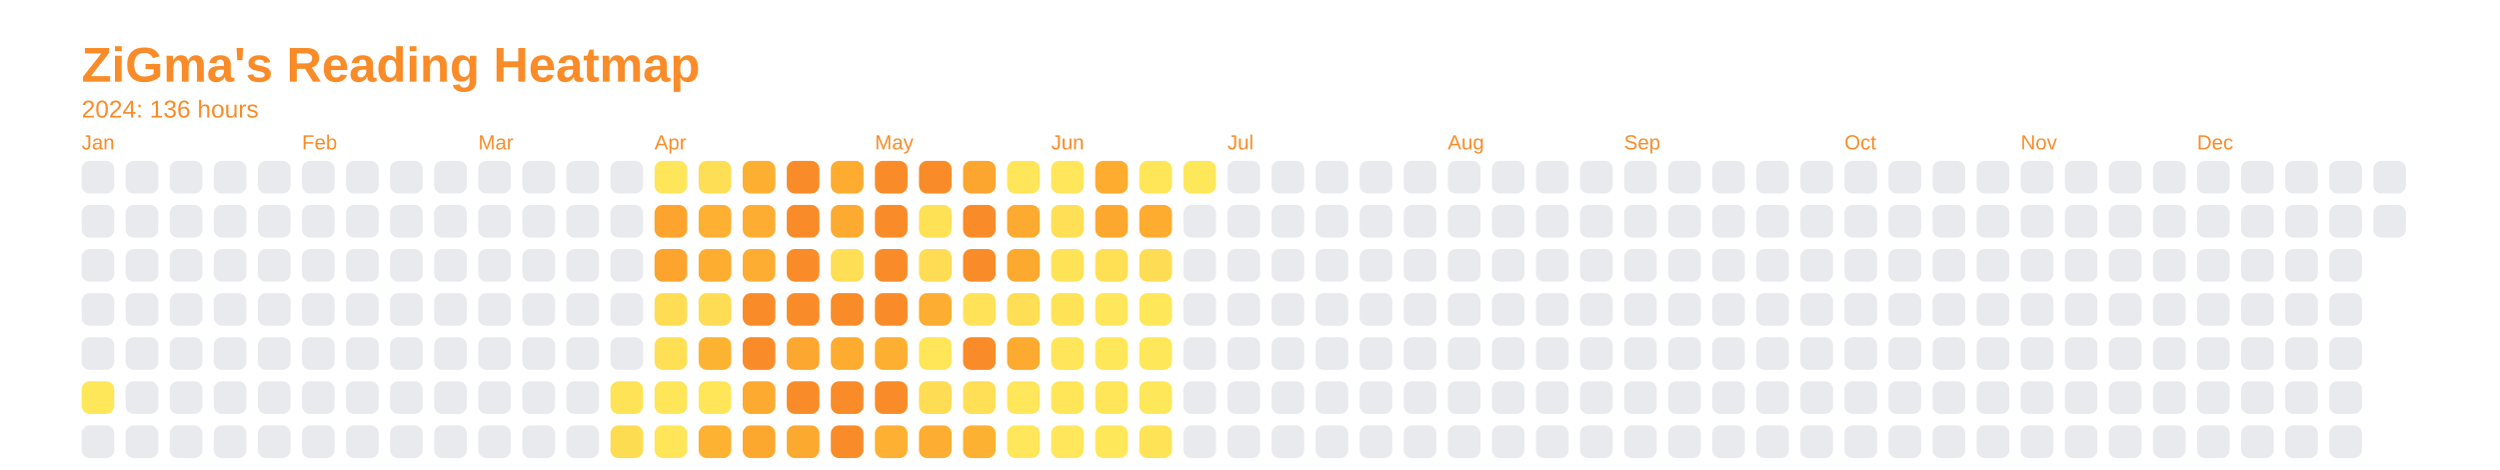
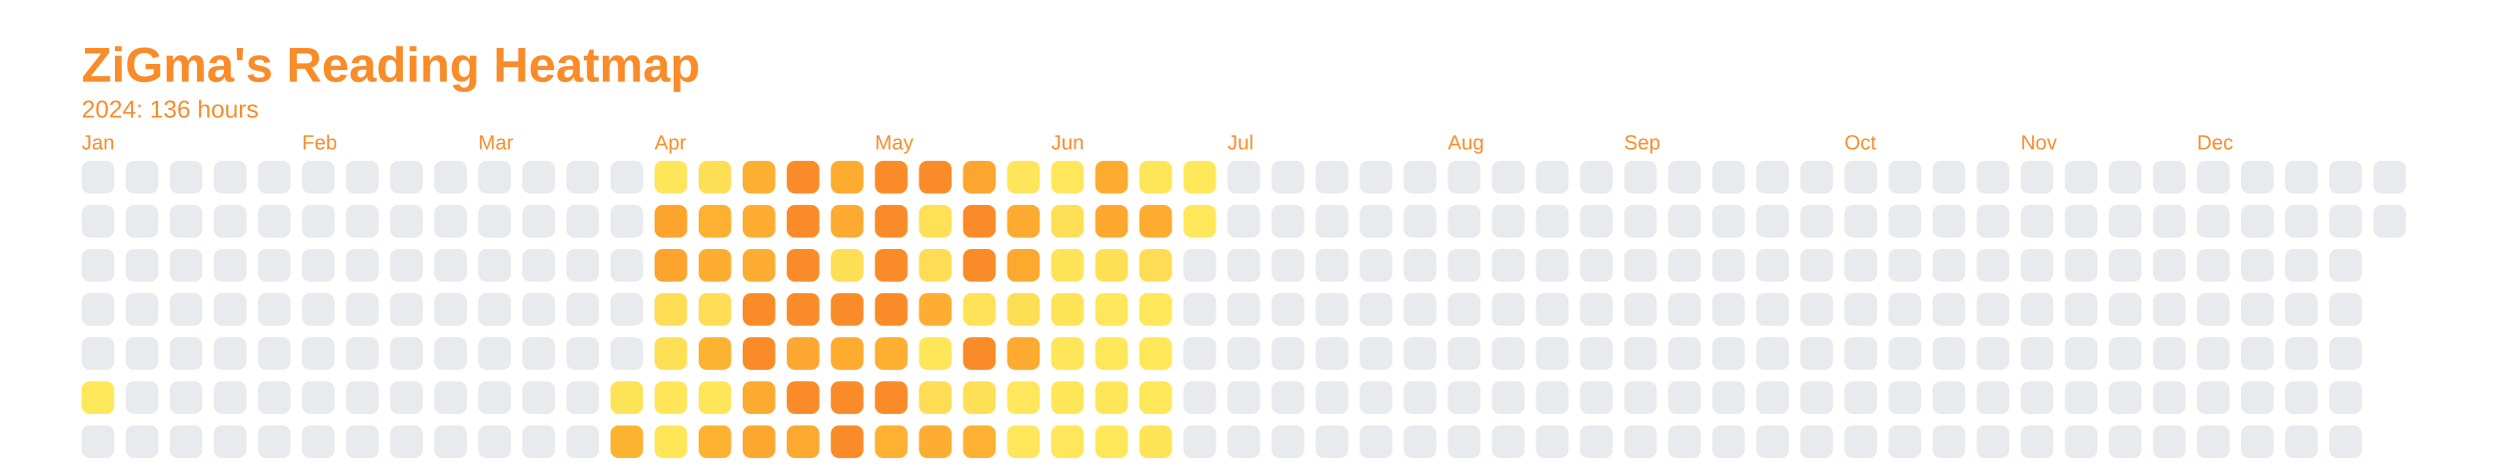
<svg xmlns="http://www.w3.org/2000/svg" baseProfile="full" height="57.5mm" version="1.1" viewBox="0,0,306.2,57.5" width="306.2mm">
  <defs />
  <rect fill="none" height="57.5" width="306.2" x="0" y="0" />
  <text fill="#f98c28" style="font-size:6px; font-family:Arial; font-weight:bold;" x="10" y="10">ZiGma's Reading Heatmap</text>
  <text fill="#f98c28" style="font-size:3px; font-family:Arial;" x="10" y="14.4">2024: 136 hours</text>
  <text fill="#f98c28" style="font-size:2.5px; font-family:Arial" x="10" y="18.3">Jan</text>
  <rect fill="#e8eaed" height="4" rx="1" ry="1" width="4" x="10" y="19.7" />
  <rect fill="#e8eaed" height="4" rx="1" ry="1" width="4" x="10" y="25.1" />
  <rect fill="#e8eaed" height="4" rx="1" ry="1" width="4" x="10" y="30.5" />
  <rect fill="#e8eaed" height="4" rx="1" ry="1" width="4" x="10" y="35.9" />
  <rect fill="#e8eaed" height="4" rx="1" ry="1" width="4" x="10" y="41.3" />
  <rect fill="#ffe75a" height="4" rx="1" ry="1" width="4" x="10" y="46.7" />
  <rect fill="#e8eaed" height="4" rx="1" ry="1" width="4" x="10" y="52.1" />
  <rect fill="#e8eaed" height="4" rx="1" ry="1" width="4" x="15.4" y="19.7" />
  <rect fill="#e8eaed" height="4" rx="1" ry="1" width="4" x="15.4" y="25.1" />
  <rect fill="#e8eaed" height="4" rx="1" ry="1" width="4" x="15.4" y="30.5" />
  <rect fill="#e8eaed" height="4" rx="1" ry="1" width="4" x="15.4" y="35.9" />
  <rect fill="#e8eaed" height="4" rx="1" ry="1" width="4" x="15.4" y="41.3" />
  <rect fill="#e8eaed" height="4" rx="1" ry="1" width="4" x="15.4" y="46.7" />
  <rect fill="#e8eaed" height="4" rx="1" ry="1" width="4" x="15.4" y="52.1" />
  <rect fill="#e8eaed" height="4" rx="1" ry="1" width="4" x="20.8" y="19.7" />
  <rect fill="#e8eaed" height="4" rx="1" ry="1" width="4" x="20.8" y="25.1" />
  <rect fill="#e8eaed" height="4" rx="1" ry="1" width="4" x="20.8" y="30.5" />
  <rect fill="#e8eaed" height="4" rx="1" ry="1" width="4" x="20.8" y="35.9" />
  <rect fill="#e8eaed" height="4" rx="1" ry="1" width="4" x="20.8" y="41.3" />
  <rect fill="#e8eaed" height="4" rx="1" ry="1" width="4" x="20.8" y="46.7" />
  <rect fill="#e8eaed" height="4" rx="1" ry="1" width="4" x="20.8" y="52.1" />
  <rect fill="#e8eaed" height="4" rx="1" ry="1" width="4" x="26.2" y="19.7" />
  <rect fill="#e8eaed" height="4" rx="1" ry="1" width="4" x="26.2" y="25.1" />
  <rect fill="#e8eaed" height="4" rx="1" ry="1" width="4" x="26.2" y="30.5" />
  <rect fill="#e8eaed" height="4" rx="1" ry="1" width="4" x="26.2" y="35.9" />
  <rect fill="#e8eaed" height="4" rx="1" ry="1" width="4" x="26.2" y="41.3" />
  <rect fill="#e8eaed" height="4" rx="1" ry="1" width="4" x="26.2" y="46.7" />
  <rect fill="#e8eaed" height="4" rx="1" ry="1" width="4" x="26.2" y="52.1" />
  <rect fill="#e8eaed" height="4" rx="1" ry="1" width="4" x="31.6" y="19.7" />
  <rect fill="#e8eaed" height="4" rx="1" ry="1" width="4" x="31.6" y="25.1" />
  <rect fill="#e8eaed" height="4" rx="1" ry="1" width="4" x="31.6" y="30.5" />
  <rect fill="#e8eaed" height="4" rx="1" ry="1" width="4" x="31.6" y="35.9" />
  <rect fill="#e8eaed" height="4" rx="1" ry="1" width="4" x="31.6" y="41.3" />
  <rect fill="#e8eaed" height="4" rx="1" ry="1" width="4" x="31.6" y="46.7" />
  <rect fill="#e8eaed" height="4" rx="1" ry="1" width="4" x="31.6" y="52.1" />
  <text fill="#f98c28" style="font-size:2.5px; font-family:Arial" x="37.0" y="18.3">Feb</text>
  <rect fill="#e8eaed" height="4" rx="1" ry="1" width="4" x="37.0" y="19.7" />
  <rect fill="#e8eaed" height="4" rx="1" ry="1" width="4" x="37.0" y="25.1" />
  <rect fill="#e8eaed" height="4" rx="1" ry="1" width="4" x="37.0" y="30.5" />
  <rect fill="#e8eaed" height="4" rx="1" ry="1" width="4" x="37.0" y="35.9" />
  <rect fill="#e8eaed" height="4" rx="1" ry="1" width="4" x="37.0" y="41.3" />
  <rect fill="#e8eaed" height="4" rx="1" ry="1" width="4" x="37.0" y="46.7" />
  <rect fill="#e8eaed" height="4" rx="1" ry="1" width="4" x="37.0" y="52.1" />
  <rect fill="#e8eaed" height="4" rx="1" ry="1" width="4" x="42.4" y="19.7" />
  <rect fill="#e8eaed" height="4" rx="1" ry="1" width="4" x="42.4" y="25.1" />
  <rect fill="#e8eaed" height="4" rx="1" ry="1" width="4" x="42.4" y="30.5" />
  <rect fill="#e8eaed" height="4" rx="1" ry="1" width="4" x="42.4" y="35.9" />
  <rect fill="#e8eaed" height="4" rx="1" ry="1" width="4" x="42.4" y="41.3" />
  <rect fill="#e8eaed" height="4" rx="1" ry="1" width="4" x="42.4" y="46.7" />
  <rect fill="#e8eaed" height="4" rx="1" ry="1" width="4" x="42.4" y="52.1" />
  <rect fill="#e8eaed" height="4" rx="1" ry="1" width="4" x="47.8" y="19.7" />
  <rect fill="#e8eaed" height="4" rx="1" ry="1" width="4" x="47.8" y="25.1" />
  <rect fill="#e8eaed" height="4" rx="1" ry="1" width="4" x="47.8" y="30.5" />
  <rect fill="#e8eaed" height="4" rx="1" ry="1" width="4" x="47.8" y="35.9" />
  <rect fill="#e8eaed" height="4" rx="1" ry="1" width="4" x="47.8" y="41.3" />
  <rect fill="#e8eaed" height="4" rx="1" ry="1" width="4" x="47.8" y="46.7" />
  <rect fill="#e8eaed" height="4" rx="1" ry="1" width="4" x="47.8" y="52.1" />
  <rect fill="#e8eaed" height="4" rx="1" ry="1" width="4" x="53.2" y="19.7" />
  <rect fill="#e8eaed" height="4" rx="1" ry="1" width="4" x="53.2" y="25.1" />
  <rect fill="#e8eaed" height="4" rx="1" ry="1" width="4" x="53.2" y="30.5" />
  <rect fill="#e8eaed" height="4" rx="1" ry="1" width="4" x="53.2" y="35.9" />
  <rect fill="#e8eaed" height="4" rx="1" ry="1" width="4" x="53.2" y="41.3" />
  <rect fill="#e8eaed" height="4" rx="1" ry="1" width="4" x="53.2" y="46.7" />
  <rect fill="#e8eaed" height="4" rx="1" ry="1" width="4" x="53.2" y="52.1" />
  <text fill="#f98c28" style="font-size:2.5px; font-family:Arial" x="58.6" y="18.3">Mar</text>
  <rect fill="#e8eaed" height="4" rx="1" ry="1" width="4" x="58.6" y="19.7" />
  <rect fill="#e8eaed" height="4" rx="1" ry="1" width="4" x="58.6" y="25.1" />
  <rect fill="#e8eaed" height="4" rx="1" ry="1" width="4" x="58.6" y="30.5" />
  <rect fill="#e8eaed" height="4" rx="1" ry="1" width="4" x="58.6" y="35.9" />
  <rect fill="#e8eaed" height="4" rx="1" ry="1" width="4" x="58.6" y="41.3" />
  <rect fill="#e8eaed" height="4" rx="1" ry="1" width="4" x="58.6" y="46.7" />
  <rect fill="#e8eaed" height="4" rx="1" ry="1" width="4" x="58.6" y="52.1" />
  <rect fill="#e8eaed" height="4" rx="1" ry="1" width="4" x="64" y="19.7" />
  <rect fill="#e8eaed" height="4" rx="1" ry="1" width="4" x="64" y="25.1" />
  <rect fill="#e8eaed" height="4" rx="1" ry="1" width="4" x="64" y="30.5" />
  <rect fill="#e8eaed" height="4" rx="1" ry="1" width="4" x="64" y="35.9" />
  <rect fill="#e8eaed" height="4" rx="1" ry="1" width="4" x="64" y="41.3" />
  <rect fill="#e8eaed" height="4" rx="1" ry="1" width="4" x="64" y="46.7" />
  <rect fill="#e8eaed" height="4" rx="1" ry="1" width="4" x="64" y="52.1" />
  <rect fill="#e8eaed" height="4" rx="1" ry="1" width="4" x="69.4" y="19.7" />
  <rect fill="#e8eaed" height="4" rx="1" ry="1" width="4" x="69.4" y="25.1" />
  <rect fill="#e8eaed" height="4" rx="1" ry="1" width="4" x="69.4" y="30.5" />
  <rect fill="#e8eaed" height="4" rx="1" ry="1" width="4" x="69.4" y="35.9" />
  <rect fill="#e8eaed" height="4" rx="1" ry="1" width="4" x="69.4" y="41.3" />
  <rect fill="#e8eaed" height="4" rx="1" ry="1" width="4" x="69.4" y="46.7" />
  <rect fill="#e8eaed" height="4" rx="1" ry="1" width="4" x="69.4" y="52.1" />
  <rect fill="#e8eaed" height="4" rx="1" ry="1" width="4" x="74.8" y="19.7" />
  <rect fill="#e8eaed" height="4" rx="1" ry="1" width="4" x="74.8" y="25.1" />
  <rect fill="#e8eaed" height="4" rx="1" ry="1" width="4" x="74.8" y="30.5" />
  <rect fill="#e8eaed" height="4" rx="1" ry="1" width="4" x="74.8" y="35.9" />
  <rect fill="#e8eaed" height="4" rx="1" ry="1" width="4" x="74.8" y="41.3" />
  <rect fill="#ffe357" height="4" rx="1" ry="1" width="4" x="74.8" y="46.7" />
-   <rect fill="#fedc52" height="4" rx="1" ry="1" width="4" x="74.8" y="52.1" />
+   <rect fill="#fdb332" height="4" rx="1" ry="1" width="4" x="74.8" y="52.1" />
  <text fill="#f98c28" style="font-size:2.5px; font-family:Arial" x="80.2" y="18.3">Apr</text>
  <rect fill="#ffe559" height="4" rx="1" ry="1" width="4" x="80.2" y="19.7" />
  <rect fill="#fca42e" height="4" rx="1" ry="1" width="4" x="80.2" y="25.1" />
  <rect fill="#fca42e" height="4" rx="1" ry="1" width="4" x="80.2" y="30.5" />
  <rect fill="#fedd54" height="4" rx="1" ry="1" width="4" x="80.2" y="35.9" />
  <rect fill="#ffe055" height="4" rx="1" ry="1" width="4" x="80.2" y="41.3" />
  <rect fill="#ffe558" height="4" rx="1" ry="1" width="4" x="80.2" y="46.7" />
  <rect fill="#ffe558" height="4" rx="1" ry="1" width="4" x="80.2" y="52.1" />
  <rect fill="#fede54" height="4" rx="1" ry="1" width="4" x="85.6" y="19.7" />
  <rect fill="#fdb032" height="4" rx="1" ry="1" width="4" x="85.6" y="25.1" />
  <rect fill="#fdae31" height="4" rx="1" ry="1" width="4" x="85.6" y="30.5" />
  <rect fill="#fedd54" height="4" rx="1" ry="1" width="4" x="85.6" y="35.9" />
  <rect fill="#fdb332" height="4" rx="1" ry="1" width="4" x="85.6" y="41.3" />
  <rect fill="#ffe558" height="4" rx="1" ry="1" width="4" x="85.6" y="46.7" />
  <rect fill="#fdb232" height="4" rx="1" ry="1" width="4" x="85.6" y="52.1" />
  <rect fill="#fdaf31" height="4" rx="1" ry="1" width="4" x="91" y="19.7" />
  <rect fill="#fdad31" height="4" rx="1" ry="1" width="4" x="91" y="25.1" />
  <rect fill="#fdad31" height="4" rx="1" ry="1" width="4" x="91" y="30.5" />
  <rect fill="#f98c28" height="4" rx="1" ry="1" width="4" x="91" y="35.9" />
  <rect fill="#f98c28" height="4" rx="1" ry="1" width="4" x="91" y="41.3" />
  <rect fill="#fcaa30" height="4" rx="1" ry="1" width="4" x="91" y="46.7" />
  <rect fill="#fca82f" height="4" rx="1" ry="1" width="4" x="91" y="52.1" />
  <rect fill="#f98c28" height="4" rx="1" ry="1" width="4" x="96.4" y="19.7" />
  <rect fill="#f98c28" height="4" rx="1" ry="1" width="4" x="96.4" y="25.1" />
  <rect fill="#f98c28" height="4" rx="1" ry="1" width="4" x="96.4" y="30.5" />
  <rect fill="#f98c28" height="4" rx="1" ry="1" width="4" x="96.4" y="35.9" />
  <rect fill="#fca72f" height="4" rx="1" ry="1" width="4" x="96.4" y="41.3" />
  <rect fill="#f98c28" height="4" rx="1" ry="1" width="4" x="96.4" y="46.7" />
  <rect fill="#fca930" height="4" rx="1" ry="1" width="4" x="96.4" y="52.1" />
  <rect fill="#fdac30" height="4" rx="1" ry="1" width="4" x="101.8" y="19.7" />
  <rect fill="#fcab30" height="4" rx="1" ry="1" width="4" x="101.8" y="25.1" />
  <rect fill="#fede54" height="4" rx="1" ry="1" width="4" x="101.8" y="30.5" />
  <rect fill="#f98c28" height="4" rx="1" ry="1" width="4" x="101.8" y="35.9" />
  <rect fill="#fdac30" height="4" rx="1" ry="1" width="4" x="101.8" y="41.3" />
  <rect fill="#f98c28" height="4" rx="1" ry="1" width="4" x="101.8" y="46.7" />
  <rect fill="#f98c28" height="4" rx="1" ry="1" width="4" x="101.8" y="52.1" />
  <text fill="#f98c28" style="font-size:2.5px; font-family:Arial" x="107.2" y="18.3">May</text>
  <rect fill="#f98c28" height="4" rx="1" ry="1" width="4" x="107.2" y="19.7" />
  <rect fill="#f98c28" height="4" rx="1" ry="1" width="4" x="107.2" y="25.1" />
  <rect fill="#f98c28" height="4" rx="1" ry="1" width="4" x="107.2" y="30.5" />
  <rect fill="#f98c28" height="4" rx="1" ry="1" width="4" x="107.2" y="35.9" />
  <rect fill="#fdaf31" height="4" rx="1" ry="1" width="4" x="107.2" y="41.3" />
  <rect fill="#f98c28" height="4" rx="1" ry="1" width="4" x="107.2" y="46.7" />
  <rect fill="#fdb031" height="4" rx="1" ry="1" width="4" x="107.2" y="52.1" />
  <rect fill="#f98c28" height="4" rx="1" ry="1" width="4" x="112.6" y="19.7" />
  <rect fill="#ffe156" height="4" rx="1" ry="1" width="4" x="112.6" y="25.1" />
  <rect fill="#fedd54" height="4" rx="1" ry="1" width="4" x="112.6" y="30.5" />
  <rect fill="#fdad31" height="4" rx="1" ry="1" width="4" x="112.6" y="35.9" />
  <rect fill="#ffe659" height="4" rx="1" ry="1" width="4" x="112.6" y="41.3" />
  <rect fill="#fedc53" height="4" rx="1" ry="1" width="4" x="112.6" y="46.7" />
  <rect fill="#fdad31" height="4" rx="1" ry="1" width="4" x="112.6" y="52.1" />
  <rect fill="#fca62f" height="4" rx="1" ry="1" width="4" x="118" y="19.7" />
  <rect fill="#f98c28" height="4" rx="1" ry="1" width="4" x="118" y="25.1" />
  <rect fill="#f98c28" height="4" rx="1" ry="1" width="4" x="118" y="30.5" />
  <rect fill="#ffe257" height="4" rx="1" ry="1" width="4" x="118" y="35.9" />
  <rect fill="#f98c28" height="4" rx="1" ry="1" width="4" x="118" y="41.3" />
  <rect fill="#ffdf55" height="4" rx="1" ry="1" width="4" x="118" y="46.7" />
  <rect fill="#fdb132" height="4" rx="1" ry="1" width="4" x="118" y="52.1" />
  <rect fill="#ffe559" height="4" rx="1" ry="1" width="4" x="123.4" y="19.7" />
  <rect fill="#fcaa30" height="4" rx="1" ry="1" width="4" x="123.4" y="25.1" />
  <rect fill="#fca930" height="4" rx="1" ry="1" width="4" x="123.4" y="30.5" />
  <rect fill="#fede54" height="4" rx="1" ry="1" width="4" x="123.4" y="35.9" />
  <rect fill="#fcaa30" height="4" rx="1" ry="1" width="4" x="123.4" y="41.3" />
  <rect fill="#ffe65a" height="4" rx="1" ry="1" width="4" x="123.4" y="46.7" />
  <rect fill="#ffe65a" height="4" rx="1" ry="1" width="4" x="123.4" y="52.1" />
  <text fill="#f98c28" style="font-size:2.5px; font-family:Arial" x="128.8" y="18.3">Jun</text>
  <rect fill="#ffe65a" height="4" rx="1" ry="1" width="4" x="128.8" y="19.7" />
  <rect fill="#ffdf55" height="4" rx="1" ry="1" width="4" x="128.8" y="25.1" />
  <rect fill="#ffe357" height="4" rx="1" ry="1" width="4" x="128.8" y="30.5" />
  <rect fill="#ffe357" height="4" rx="1" ry="1" width="4" x="128.8" y="35.9" />
  <rect fill="#ffe559" height="4" rx="1" ry="1" width="4" x="128.8" y="41.3" />
  <rect fill="#ffe659" height="4" rx="1" ry="1" width="4" x="128.8" y="46.7" />
  <rect fill="#ffe65a" height="4" rx="1" ry="1" width="4" x="128.8" y="52.1" />
  <rect fill="#fdac30" height="4" rx="1" ry="1" width="4" x="134.2" y="19.7" />
  <rect fill="#fca82f" height="4" rx="1" ry="1" width="4" x="134.2" y="25.1" />
  <rect fill="#ffe055" height="4" rx="1" ry="1" width="4" x="134.2" y="30.5" />
  <rect fill="#ffe65a" height="4" rx="1" ry="1" width="4" x="134.2" y="35.9" />
  <rect fill="#ffe75a" height="4" rx="1" ry="1" width="4" x="134.2" y="41.3" />
  <rect fill="#ffe558" height="4" rx="1" ry="1" width="4" x="134.2" y="46.7" />
  <rect fill="#ffe75a" height="4" rx="1" ry="1" width="4" x="134.2" y="52.1" />
  <rect fill="#ffe659" height="4" rx="1" ry="1" width="4" x="139.6" y="19.7" />
  <rect fill="#fdac30" height="4" rx="1" ry="1" width="4" x="139.6" y="25.1" />
  <rect fill="#fedc53" height="4" rx="1" ry="1" width="4" x="139.6" y="30.5" />
  <rect fill="#ffe75a" height="4" rx="1" ry="1" width="4" x="139.6" y="35.9" />
  <rect fill="#ffe75a" height="4" rx="1" ry="1" width="4" x="139.6" y="41.3" />
  <rect fill="#ffe75a" height="4" rx="1" ry="1" width="4" x="139.6" y="46.7" />
  <rect fill="#ffe357" height="4" rx="1" ry="1" width="4" x="139.6" y="52.1" />
  <rect fill="#ffe75a" height="4" rx="1" ry="1" width="4" x="145" y="19.7" />
-   <rect fill="#e8eaed" height="4" rx="1" ry="1" width="4" x="145" y="25.1" />
+   <rect fill="#ffe75a" height="4" rx="1" ry="1" width="4" x="145" y="25.1" />
  <rect fill="#e8eaed" height="4" rx="1" ry="1" width="4" x="145" y="30.5" />
  <rect fill="#e8eaed" height="4" rx="1" ry="1" width="4" x="145" y="35.9" />
  <rect fill="#e8eaed" height="4" rx="1" ry="1" width="4" x="145" y="41.3" />
  <rect fill="#e8eaed" height="4" rx="1" ry="1" width="4" x="145" y="46.7" />
  <rect fill="#e8eaed" height="4" rx="1" ry="1" width="4" x="145" y="52.1" />
  <text fill="#f98c28" style="font-size:2.5px; font-family:Arial" x="150.4" y="18.3">Jul</text>
  <rect fill="#e8eaed" height="4" rx="1" ry="1" width="4" x="150.4" y="19.7" />
  <rect fill="#e8eaed" height="4" rx="1" ry="1" width="4" x="150.4" y="25.1" />
  <rect fill="#e8eaed" height="4" rx="1" ry="1" width="4" x="150.4" y="30.5" />
  <rect fill="#e8eaed" height="4" rx="1" ry="1" width="4" x="150.4" y="35.9" />
  <rect fill="#e8eaed" height="4" rx="1" ry="1" width="4" x="150.4" y="41.3" />
  <rect fill="#e8eaed" height="4" rx="1" ry="1" width="4" x="150.4" y="46.7" />
  <rect fill="#e8eaed" height="4" rx="1" ry="1" width="4" x="150.4" y="52.1" />
  <rect fill="#e8eaed" height="4" rx="1" ry="1" width="4" x="155.8" y="19.7" />
  <rect fill="#e8eaed" height="4" rx="1" ry="1" width="4" x="155.8" y="25.1" />
  <rect fill="#e8eaed" height="4" rx="1" ry="1" width="4" x="155.8" y="30.5" />
  <rect fill="#e8eaed" height="4" rx="1" ry="1" width="4" x="155.8" y="35.9" />
  <rect fill="#e8eaed" height="4" rx="1" ry="1" width="4" x="155.8" y="41.3" />
  <rect fill="#e8eaed" height="4" rx="1" ry="1" width="4" x="155.8" y="46.7" />
  <rect fill="#e8eaed" height="4" rx="1" ry="1" width="4" x="155.8" y="52.1" />
  <rect fill="#e8eaed" height="4" rx="1" ry="1" width="4" x="161.2" y="19.7" />
  <rect fill="#e8eaed" height="4" rx="1" ry="1" width="4" x="161.2" y="25.1" />
  <rect fill="#e8eaed" height="4" rx="1" ry="1" width="4" x="161.2" y="30.5" />
  <rect fill="#e8eaed" height="4" rx="1" ry="1" width="4" x="161.2" y="35.9" />
  <rect fill="#e8eaed" height="4" rx="1" ry="1" width="4" x="161.2" y="41.3" />
  <rect fill="#e8eaed" height="4" rx="1" ry="1" width="4" x="161.2" y="46.7" />
  <rect fill="#e8eaed" height="4" rx="1" ry="1" width="4" x="161.2" y="52.1" />
  <rect fill="#e8eaed" height="4" rx="1" ry="1" width="4" x="166.6" y="19.7" />
  <rect fill="#e8eaed" height="4" rx="1" ry="1" width="4" x="166.6" y="25.1" />
  <rect fill="#e8eaed" height="4" rx="1" ry="1" width="4" x="166.6" y="30.5" />
  <rect fill="#e8eaed" height="4" rx="1" ry="1" width="4" x="166.6" y="35.9" />
  <rect fill="#e8eaed" height="4" rx="1" ry="1" width="4" x="166.6" y="41.3" />
  <rect fill="#e8eaed" height="4" rx="1" ry="1" width="4" x="166.6" y="46.7" />
  <rect fill="#e8eaed" height="4" rx="1" ry="1" width="4" x="166.6" y="52.1" />
  <rect fill="#e8eaed" height="4" rx="1" ry="1" width="4" x="172" y="19.7" />
  <rect fill="#e8eaed" height="4" rx="1" ry="1" width="4" x="172" y="25.1" />
  <rect fill="#e8eaed" height="4" rx="1" ry="1" width="4" x="172" y="30.5" />
  <rect fill="#e8eaed" height="4" rx="1" ry="1" width="4" x="172" y="35.9" />
  <rect fill="#e8eaed" height="4" rx="1" ry="1" width="4" x="172" y="41.3" />
  <rect fill="#e8eaed" height="4" rx="1" ry="1" width="4" x="172" y="46.7" />
  <rect fill="#e8eaed" height="4" rx="1" ry="1" width="4" x="172" y="52.1" />
  <text fill="#f98c28" style="font-size:2.5px; font-family:Arial" x="177.4" y="18.3">Aug</text>
  <rect fill="#e8eaed" height="4" rx="1" ry="1" width="4" x="177.4" y="19.7" />
  <rect fill="#e8eaed" height="4" rx="1" ry="1" width="4" x="177.4" y="25.1" />
  <rect fill="#e8eaed" height="4" rx="1" ry="1" width="4" x="177.4" y="30.5" />
  <rect fill="#e8eaed" height="4" rx="1" ry="1" width="4" x="177.4" y="35.9" />
  <rect fill="#e8eaed" height="4" rx="1" ry="1" width="4" x="177.4" y="41.3" />
  <rect fill="#e8eaed" height="4" rx="1" ry="1" width="4" x="177.4" y="46.7" />
  <rect fill="#e8eaed" height="4" rx="1" ry="1" width="4" x="177.4" y="52.1" />
  <rect fill="#e8eaed" height="4" rx="1" ry="1" width="4" x="182.8" y="19.7" />
  <rect fill="#e8eaed" height="4" rx="1" ry="1" width="4" x="182.8" y="25.1" />
  <rect fill="#e8eaed" height="4" rx="1" ry="1" width="4" x="182.8" y="30.5" />
  <rect fill="#e8eaed" height="4" rx="1" ry="1" width="4" x="182.8" y="35.9" />
  <rect fill="#e8eaed" height="4" rx="1" ry="1" width="4" x="182.8" y="41.3" />
  <rect fill="#e8eaed" height="4" rx="1" ry="1" width="4" x="182.8" y="46.7" />
  <rect fill="#e8eaed" height="4" rx="1" ry="1" width="4" x="182.8" y="52.1" />
  <rect fill="#e8eaed" height="4" rx="1" ry="1" width="4" x="188.2" y="19.7" />
  <rect fill="#e8eaed" height="4" rx="1" ry="1" width="4" x="188.2" y="25.1" />
  <rect fill="#e8eaed" height="4" rx="1" ry="1" width="4" x="188.2" y="30.5" />
  <rect fill="#e8eaed" height="4" rx="1" ry="1" width="4" x="188.2" y="35.9" />
  <rect fill="#e8eaed" height="4" rx="1" ry="1" width="4" x="188.2" y="41.3" />
  <rect fill="#e8eaed" height="4" rx="1" ry="1" width="4" x="188.2" y="46.7" />
  <rect fill="#e8eaed" height="4" rx="1" ry="1" width="4" x="188.2" y="52.1" />
  <rect fill="#e8eaed" height="4" rx="1" ry="1" width="4" x="193.6" y="19.7" />
  <rect fill="#e8eaed" height="4" rx="1" ry="1" width="4" x="193.6" y="25.1" />
  <rect fill="#e8eaed" height="4" rx="1" ry="1" width="4" x="193.6" y="30.5" />
  <rect fill="#e8eaed" height="4" rx="1" ry="1" width="4" x="193.6" y="35.9" />
  <rect fill="#e8eaed" height="4" rx="1" ry="1" width="4" x="193.6" y="41.3" />
  <rect fill="#e8eaed" height="4" rx="1" ry="1" width="4" x="193.6" y="46.7" />
  <rect fill="#e8eaed" height="4" rx="1" ry="1" width="4" x="193.6" y="52.1" />
  <text fill="#f98c28" style="font-size:2.5px; font-family:Arial" x="199" y="18.3">Sep</text>
  <rect fill="#e8eaed" height="4" rx="1" ry="1" width="4" x="199" y="19.7" />
  <rect fill="#e8eaed" height="4" rx="1" ry="1" width="4" x="199" y="25.1" />
  <rect fill="#e8eaed" height="4" rx="1" ry="1" width="4" x="199" y="30.5" />
  <rect fill="#e8eaed" height="4" rx="1" ry="1" width="4" x="199" y="35.9" />
  <rect fill="#e8eaed" height="4" rx="1" ry="1" width="4" x="199" y="41.3" />
  <rect fill="#e8eaed" height="4" rx="1" ry="1" width="4" x="199" y="46.7" />
  <rect fill="#e8eaed" height="4" rx="1" ry="1" width="4" x="199" y="52.1" />
  <rect fill="#e8eaed" height="4" rx="1" ry="1" width="4" x="204.4" y="19.7" />
  <rect fill="#e8eaed" height="4" rx="1" ry="1" width="4" x="204.4" y="25.1" />
  <rect fill="#e8eaed" height="4" rx="1" ry="1" width="4" x="204.4" y="30.5" />
  <rect fill="#e8eaed" height="4" rx="1" ry="1" width="4" x="204.4" y="35.9" />
  <rect fill="#e8eaed" height="4" rx="1" ry="1" width="4" x="204.4" y="41.3" />
  <rect fill="#e8eaed" height="4" rx="1" ry="1" width="4" x="204.4" y="46.7" />
  <rect fill="#e8eaed" height="4" rx="1" ry="1" width="4" x="204.4" y="52.1" />
  <rect fill="#e8eaed" height="4" rx="1" ry="1" width="4" x="209.8" y="19.7" />
  <rect fill="#e8eaed" height="4" rx="1" ry="1" width="4" x="209.8" y="25.1" />
  <rect fill="#e8eaed" height="4" rx="1" ry="1" width="4" x="209.8" y="30.5" />
  <rect fill="#e8eaed" height="4" rx="1" ry="1" width="4" x="209.8" y="35.9" />
  <rect fill="#e8eaed" height="4" rx="1" ry="1" width="4" x="209.8" y="41.3" />
  <rect fill="#e8eaed" height="4" rx="1" ry="1" width="4" x="209.8" y="46.7" />
  <rect fill="#e8eaed" height="4" rx="1" ry="1" width="4" x="209.8" y="52.1" />
  <rect fill="#e8eaed" height="4" rx="1" ry="1" width="4" x="215.2" y="19.7" />
  <rect fill="#e8eaed" height="4" rx="1" ry="1" width="4" x="215.2" y="25.1" />
  <rect fill="#e8eaed" height="4" rx="1" ry="1" width="4" x="215.2" y="30.5" />
  <rect fill="#e8eaed" height="4" rx="1" ry="1" width="4" x="215.2" y="35.9" />
  <rect fill="#e8eaed" height="4" rx="1" ry="1" width="4" x="215.2" y="41.3" />
  <rect fill="#e8eaed" height="4" rx="1" ry="1" width="4" x="215.2" y="46.7" />
  <rect fill="#e8eaed" height="4" rx="1" ry="1" width="4" x="215.2" y="52.1" />
  <rect fill="#e8eaed" height="4" rx="1" ry="1" width="4" x="220.6" y="19.7" />
  <rect fill="#e8eaed" height="4" rx="1" ry="1" width="4" x="220.6" y="25.1" />
  <rect fill="#e8eaed" height="4" rx="1" ry="1" width="4" x="220.6" y="30.5" />
  <rect fill="#e8eaed" height="4" rx="1" ry="1" width="4" x="220.6" y="35.9" />
  <rect fill="#e8eaed" height="4" rx="1" ry="1" width="4" x="220.6" y="41.3" />
  <rect fill="#e8eaed" height="4" rx="1" ry="1" width="4" x="220.6" y="46.7" />
  <rect fill="#e8eaed" height="4" rx="1" ry="1" width="4" x="220.6" y="52.1" />
  <text fill="#f98c28" style="font-size:2.5px; font-family:Arial" x="226" y="18.3">Oct</text>
  <rect fill="#e8eaed" height="4" rx="1" ry="1" width="4" x="226" y="19.7" />
  <rect fill="#e8eaed" height="4" rx="1" ry="1" width="4" x="226" y="25.1" />
  <rect fill="#e8eaed" height="4" rx="1" ry="1" width="4" x="226" y="30.5" />
  <rect fill="#e8eaed" height="4" rx="1" ry="1" width="4" x="226" y="35.9" />
  <rect fill="#e8eaed" height="4" rx="1" ry="1" width="4" x="226" y="41.3" />
  <rect fill="#e8eaed" height="4" rx="1" ry="1" width="4" x="226" y="46.7" />
  <rect fill="#e8eaed" height="4" rx="1" ry="1" width="4" x="226" y="52.1" />
  <rect fill="#e8eaed" height="4" rx="1" ry="1" width="4" x="231.4" y="19.7" />
  <rect fill="#e8eaed" height="4" rx="1" ry="1" width="4" x="231.4" y="25.1" />
  <rect fill="#e8eaed" height="4" rx="1" ry="1" width="4" x="231.4" y="30.5" />
  <rect fill="#e8eaed" height="4" rx="1" ry="1" width="4" x="231.4" y="35.9" />
  <rect fill="#e8eaed" height="4" rx="1" ry="1" width="4" x="231.4" y="41.3" />
  <rect fill="#e8eaed" height="4" rx="1" ry="1" width="4" x="231.4" y="46.7" />
  <rect fill="#e8eaed" height="4" rx="1" ry="1" width="4" x="231.4" y="52.1" />
  <rect fill="#e8eaed" height="4" rx="1" ry="1" width="4" x="236.8" y="19.7" />
  <rect fill="#e8eaed" height="4" rx="1" ry="1" width="4" x="236.8" y="25.1" />
  <rect fill="#e8eaed" height="4" rx="1" ry="1" width="4" x="236.8" y="30.5" />
  <rect fill="#e8eaed" height="4" rx="1" ry="1" width="4" x="236.8" y="35.9" />
  <rect fill="#e8eaed" height="4" rx="1" ry="1" width="4" x="236.8" y="41.3" />
  <rect fill="#e8eaed" height="4" rx="1" ry="1" width="4" x="236.8" y="46.7" />
  <rect fill="#e8eaed" height="4" rx="1" ry="1" width="4" x="236.8" y="52.1" />
  <rect fill="#e8eaed" height="4" rx="1" ry="1" width="4" x="242.2" y="19.7" />
  <rect fill="#e8eaed" height="4" rx="1" ry="1" width="4" x="242.2" y="25.1" />
  <rect fill="#e8eaed" height="4" rx="1" ry="1" width="4" x="242.2" y="30.5" />
  <rect fill="#e8eaed" height="4" rx="1" ry="1" width="4" x="242.2" y="35.9" />
  <rect fill="#e8eaed" height="4" rx="1" ry="1" width="4" x="242.2" y="41.3" />
  <rect fill="#e8eaed" height="4" rx="1" ry="1" width="4" x="242.2" y="46.7" />
  <rect fill="#e8eaed" height="4" rx="1" ry="1" width="4" x="242.2" y="52.1" />
  <text fill="#f98c28" style="font-size:2.5px; font-family:Arial" x="247.6" y="18.3">Nov</text>
  <rect fill="#e8eaed" height="4" rx="1" ry="1" width="4" x="247.6" y="19.7" />
  <rect fill="#e8eaed" height="4" rx="1" ry="1" width="4" x="247.6" y="25.1" />
  <rect fill="#e8eaed" height="4" rx="1" ry="1" width="4" x="247.6" y="30.5" />
  <rect fill="#e8eaed" height="4" rx="1" ry="1" width="4" x="247.6" y="35.9" />
  <rect fill="#e8eaed" height="4" rx="1" ry="1" width="4" x="247.6" y="41.3" />
  <rect fill="#e8eaed" height="4" rx="1" ry="1" width="4" x="247.6" y="46.7" />
  <rect fill="#e8eaed" height="4" rx="1" ry="1" width="4" x="247.6" y="52.1" />
  <rect fill="#e8eaed" height="4" rx="1" ry="1" width="4" x="253" y="19.7" />
  <rect fill="#e8eaed" height="4" rx="1" ry="1" width="4" x="253" y="25.1" />
  <rect fill="#e8eaed" height="4" rx="1" ry="1" width="4" x="253" y="30.5" />
  <rect fill="#e8eaed" height="4" rx="1" ry="1" width="4" x="253" y="35.9" />
  <rect fill="#e8eaed" height="4" rx="1" ry="1" width="4" x="253" y="41.3" />
  <rect fill="#e8eaed" height="4" rx="1" ry="1" width="4" x="253" y="46.7" />
  <rect fill="#e8eaed" height="4" rx="1" ry="1" width="4" x="253" y="52.1" />
  <rect fill="#e8eaed" height="4" rx="1" ry="1" width="4" x="258.4" y="19.7" />
  <rect fill="#e8eaed" height="4" rx="1" ry="1" width="4" x="258.4" y="25.1" />
  <rect fill="#e8eaed" height="4" rx="1" ry="1" width="4" x="258.4" y="30.5" />
  <rect fill="#e8eaed" height="4" rx="1" ry="1" width="4" x="258.4" y="35.9" />
  <rect fill="#e8eaed" height="4" rx="1" ry="1" width="4" x="258.4" y="41.3" />
  <rect fill="#e8eaed" height="4" rx="1" ry="1" width="4" x="258.4" y="46.7" />
  <rect fill="#e8eaed" height="4" rx="1" ry="1" width="4" x="258.4" y="52.1" />
  <rect fill="#e8eaed" height="4" rx="1" ry="1" width="4" x="263.8" y="19.7" />
  <rect fill="#e8eaed" height="4" rx="1" ry="1" width="4" x="263.8" y="25.1" />
  <rect fill="#e8eaed" height="4" rx="1" ry="1" width="4" x="263.8" y="30.5" />
  <rect fill="#e8eaed" height="4" rx="1" ry="1" width="4" x="263.8" y="35.9" />
  <rect fill="#e8eaed" height="4" rx="1" ry="1" width="4" x="263.8" y="41.3" />
  <rect fill="#e8eaed" height="4" rx="1" ry="1" width="4" x="263.8" y="46.7" />
  <rect fill="#e8eaed" height="4" rx="1" ry="1" width="4" x="263.8" y="52.1" />
  <text fill="#f98c28" style="font-size:2.5px; font-family:Arial" x="269.2" y="18.3">Dec</text>
  <rect fill="#e8eaed" height="4" rx="1" ry="1" width="4" x="269.2" y="19.7" />
  <rect fill="#e8eaed" height="4" rx="1" ry="1" width="4" x="269.2" y="25.1" />
  <rect fill="#e8eaed" height="4" rx="1" ry="1" width="4" x="269.2" y="30.5" />
  <rect fill="#e8eaed" height="4" rx="1" ry="1" width="4" x="269.2" y="35.9" />
  <rect fill="#e8eaed" height="4" rx="1" ry="1" width="4" x="269.2" y="41.3" />
  <rect fill="#e8eaed" height="4" rx="1" ry="1" width="4" x="269.2" y="46.7" />
  <rect fill="#e8eaed" height="4" rx="1" ry="1" width="4" x="269.2" y="52.1" />
  <rect fill="#e8eaed" height="4" rx="1" ry="1" width="4" x="274.6" y="19.7" />
  <rect fill="#e8eaed" height="4" rx="1" ry="1" width="4" x="274.6" y="25.1" />
  <rect fill="#e8eaed" height="4" rx="1" ry="1" width="4" x="274.6" y="30.5" />
  <rect fill="#e8eaed" height="4" rx="1" ry="1" width="4" x="274.6" y="35.9" />
  <rect fill="#e8eaed" height="4" rx="1" ry="1" width="4" x="274.6" y="41.3" />
  <rect fill="#e8eaed" height="4" rx="1" ry="1" width="4" x="274.6" y="46.7" />
  <rect fill="#e8eaed" height="4" rx="1" ry="1" width="4" x="274.6" y="52.1" />
  <rect fill="#e8eaed" height="4" rx="1" ry="1" width="4" x="280" y="19.7" />
  <rect fill="#e8eaed" height="4" rx="1" ry="1" width="4" x="280" y="25.1" />
  <rect fill="#e8eaed" height="4" rx="1" ry="1" width="4" x="280" y="30.5" />
  <rect fill="#e8eaed" height="4" rx="1" ry="1" width="4" x="280" y="35.9" />
  <rect fill="#e8eaed" height="4" rx="1" ry="1" width="4" x="280" y="41.3" />
  <rect fill="#e8eaed" height="4" rx="1" ry="1" width="4" x="280" y="46.7" />
  <rect fill="#e8eaed" height="4" rx="1" ry="1" width="4" x="280" y="52.1" />
  <rect fill="#e8eaed" height="4" rx="1" ry="1" width="4" x="285.4" y="19.7" />
  <rect fill="#e8eaed" height="4" rx="1" ry="1" width="4" x="285.4" y="25.1" />
  <rect fill="#e8eaed" height="4" rx="1" ry="1" width="4" x="285.4" y="30.5" />
  <rect fill="#e8eaed" height="4" rx="1" ry="1" width="4" x="285.4" y="35.9" />
  <rect fill="#e8eaed" height="4" rx="1" ry="1" width="4" x="285.4" y="41.3" />
  <rect fill="#e8eaed" height="4" rx="1" ry="1" width="4" x="285.4" y="46.7" />
  <rect fill="#e8eaed" height="4" rx="1" ry="1" width="4" x="285.4" y="52.1" />
  <rect fill="#e8eaed" height="4" rx="1" ry="1" width="4" x="290.8" y="19.7" />
  <rect fill="#e8eaed" height="4" rx="1" ry="1" width="4" x="290.8" y="25.1" />
</svg>
